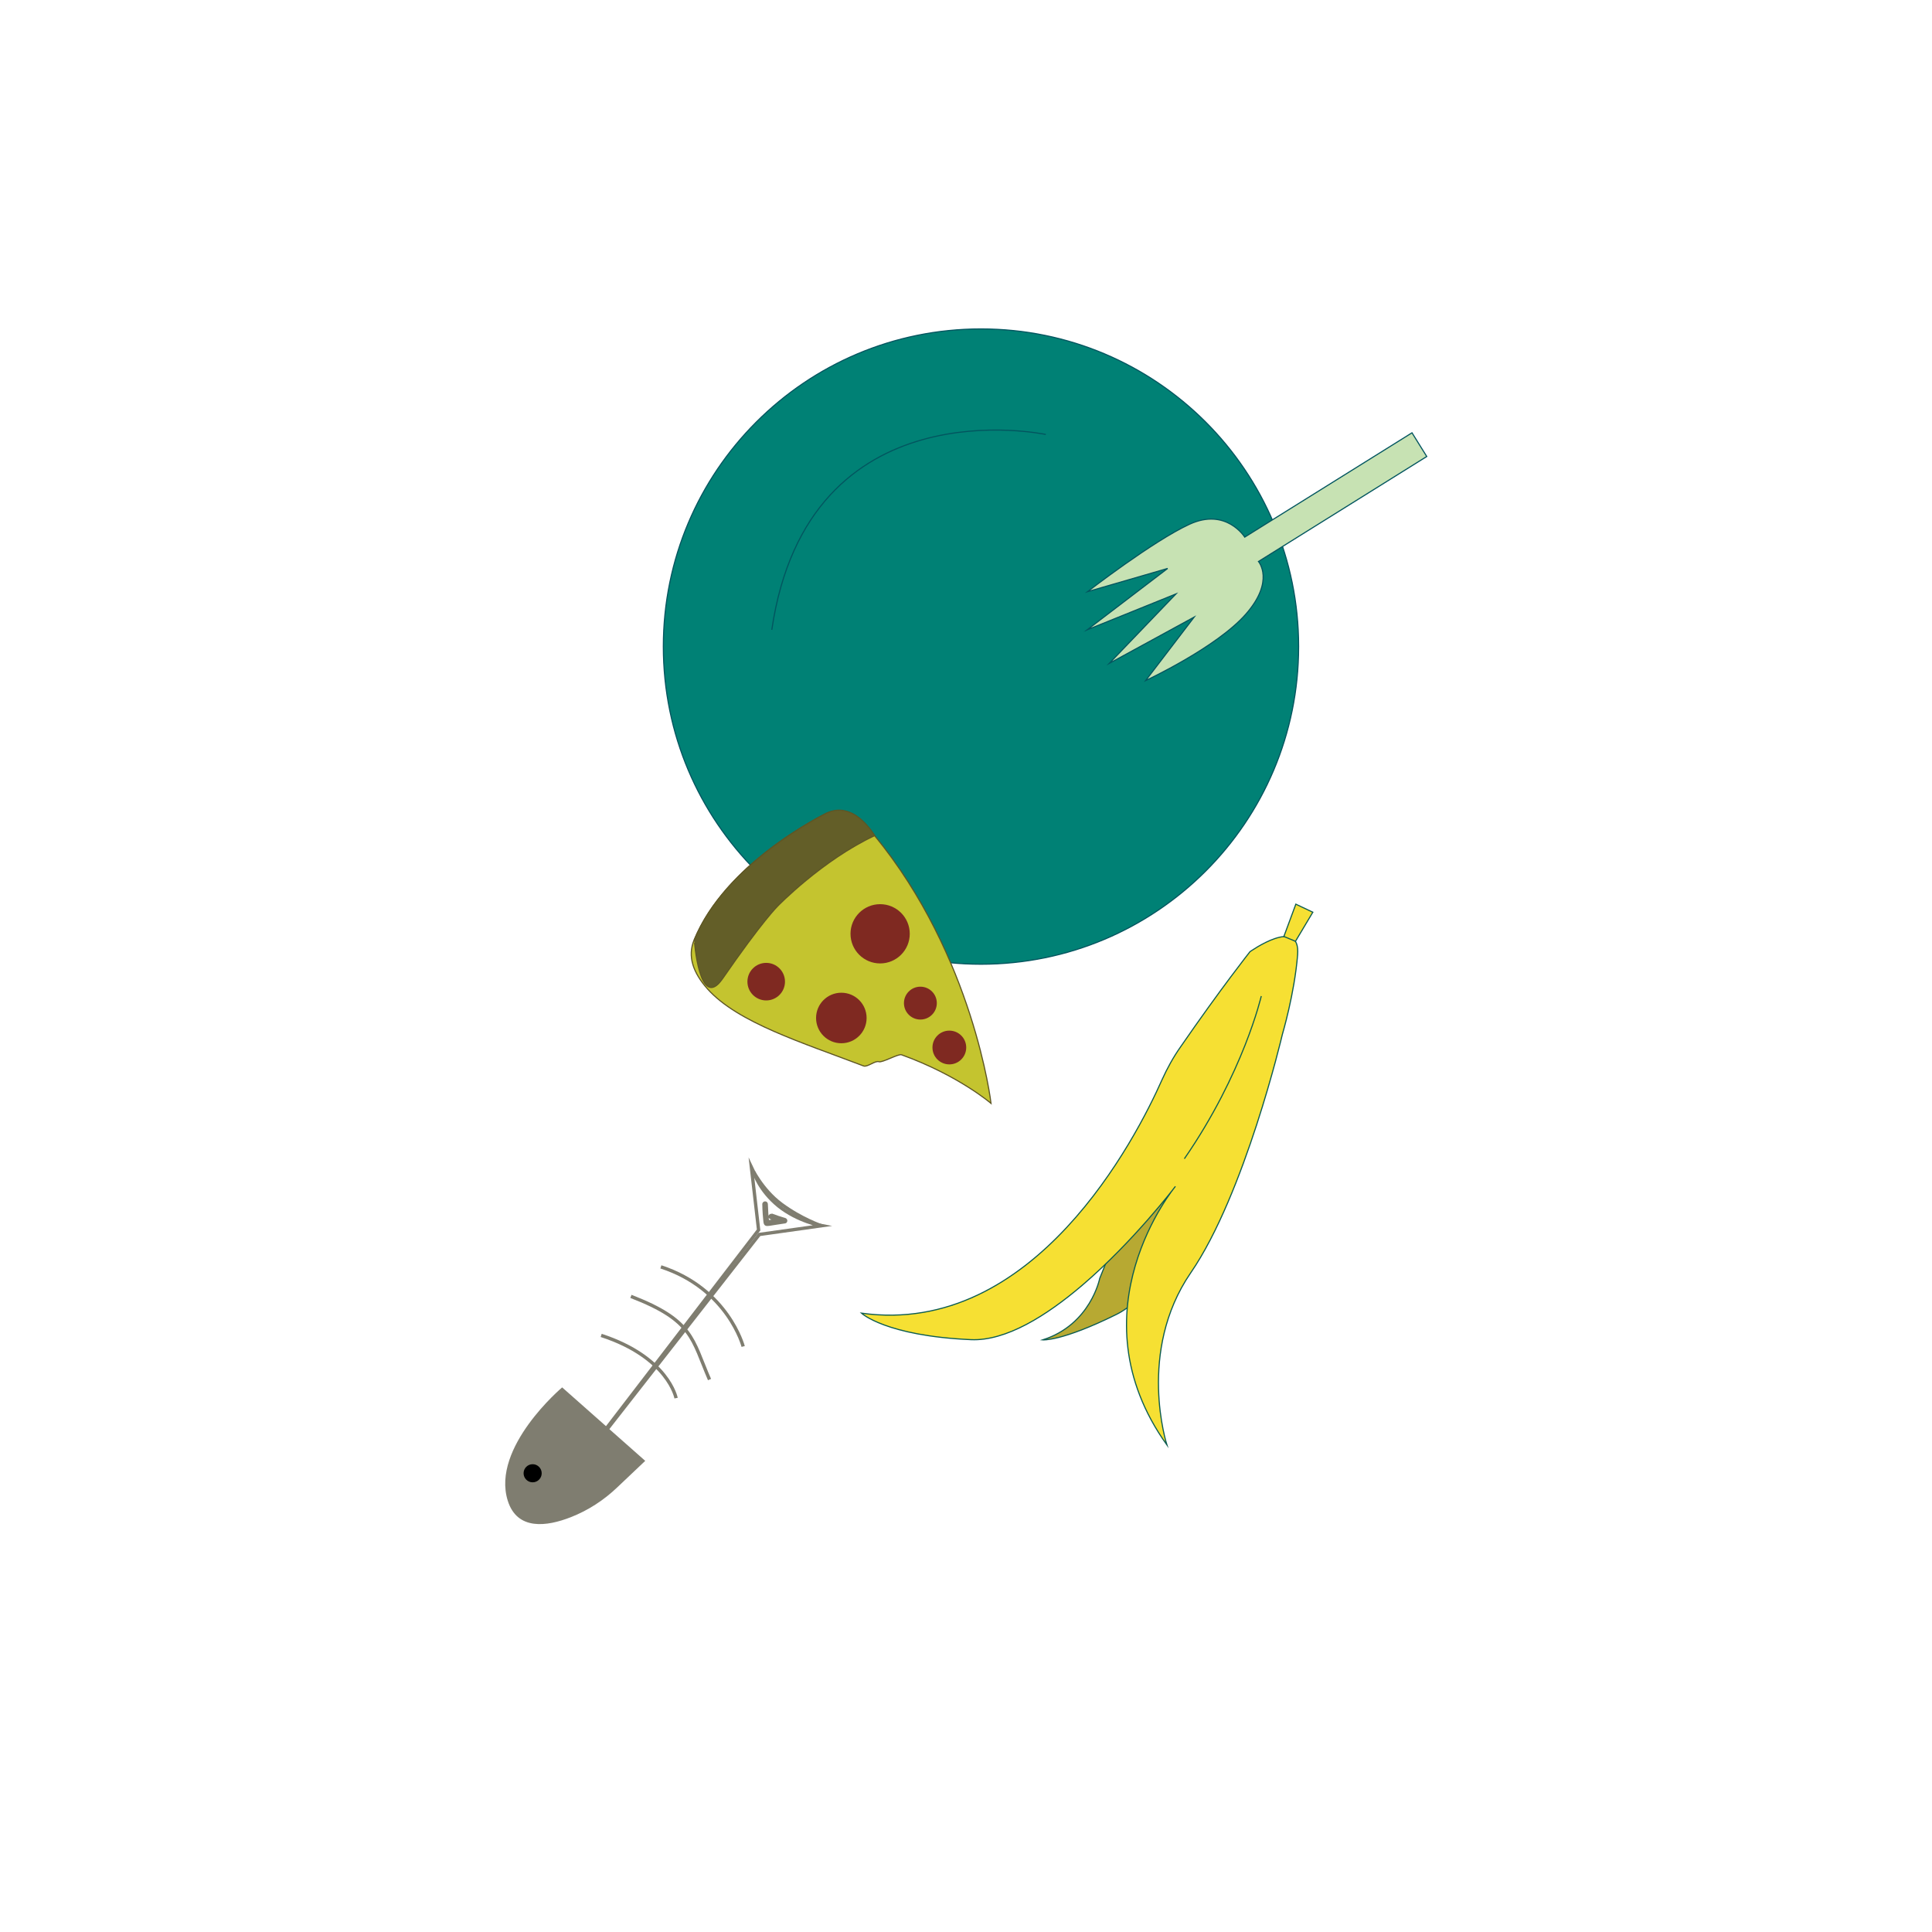
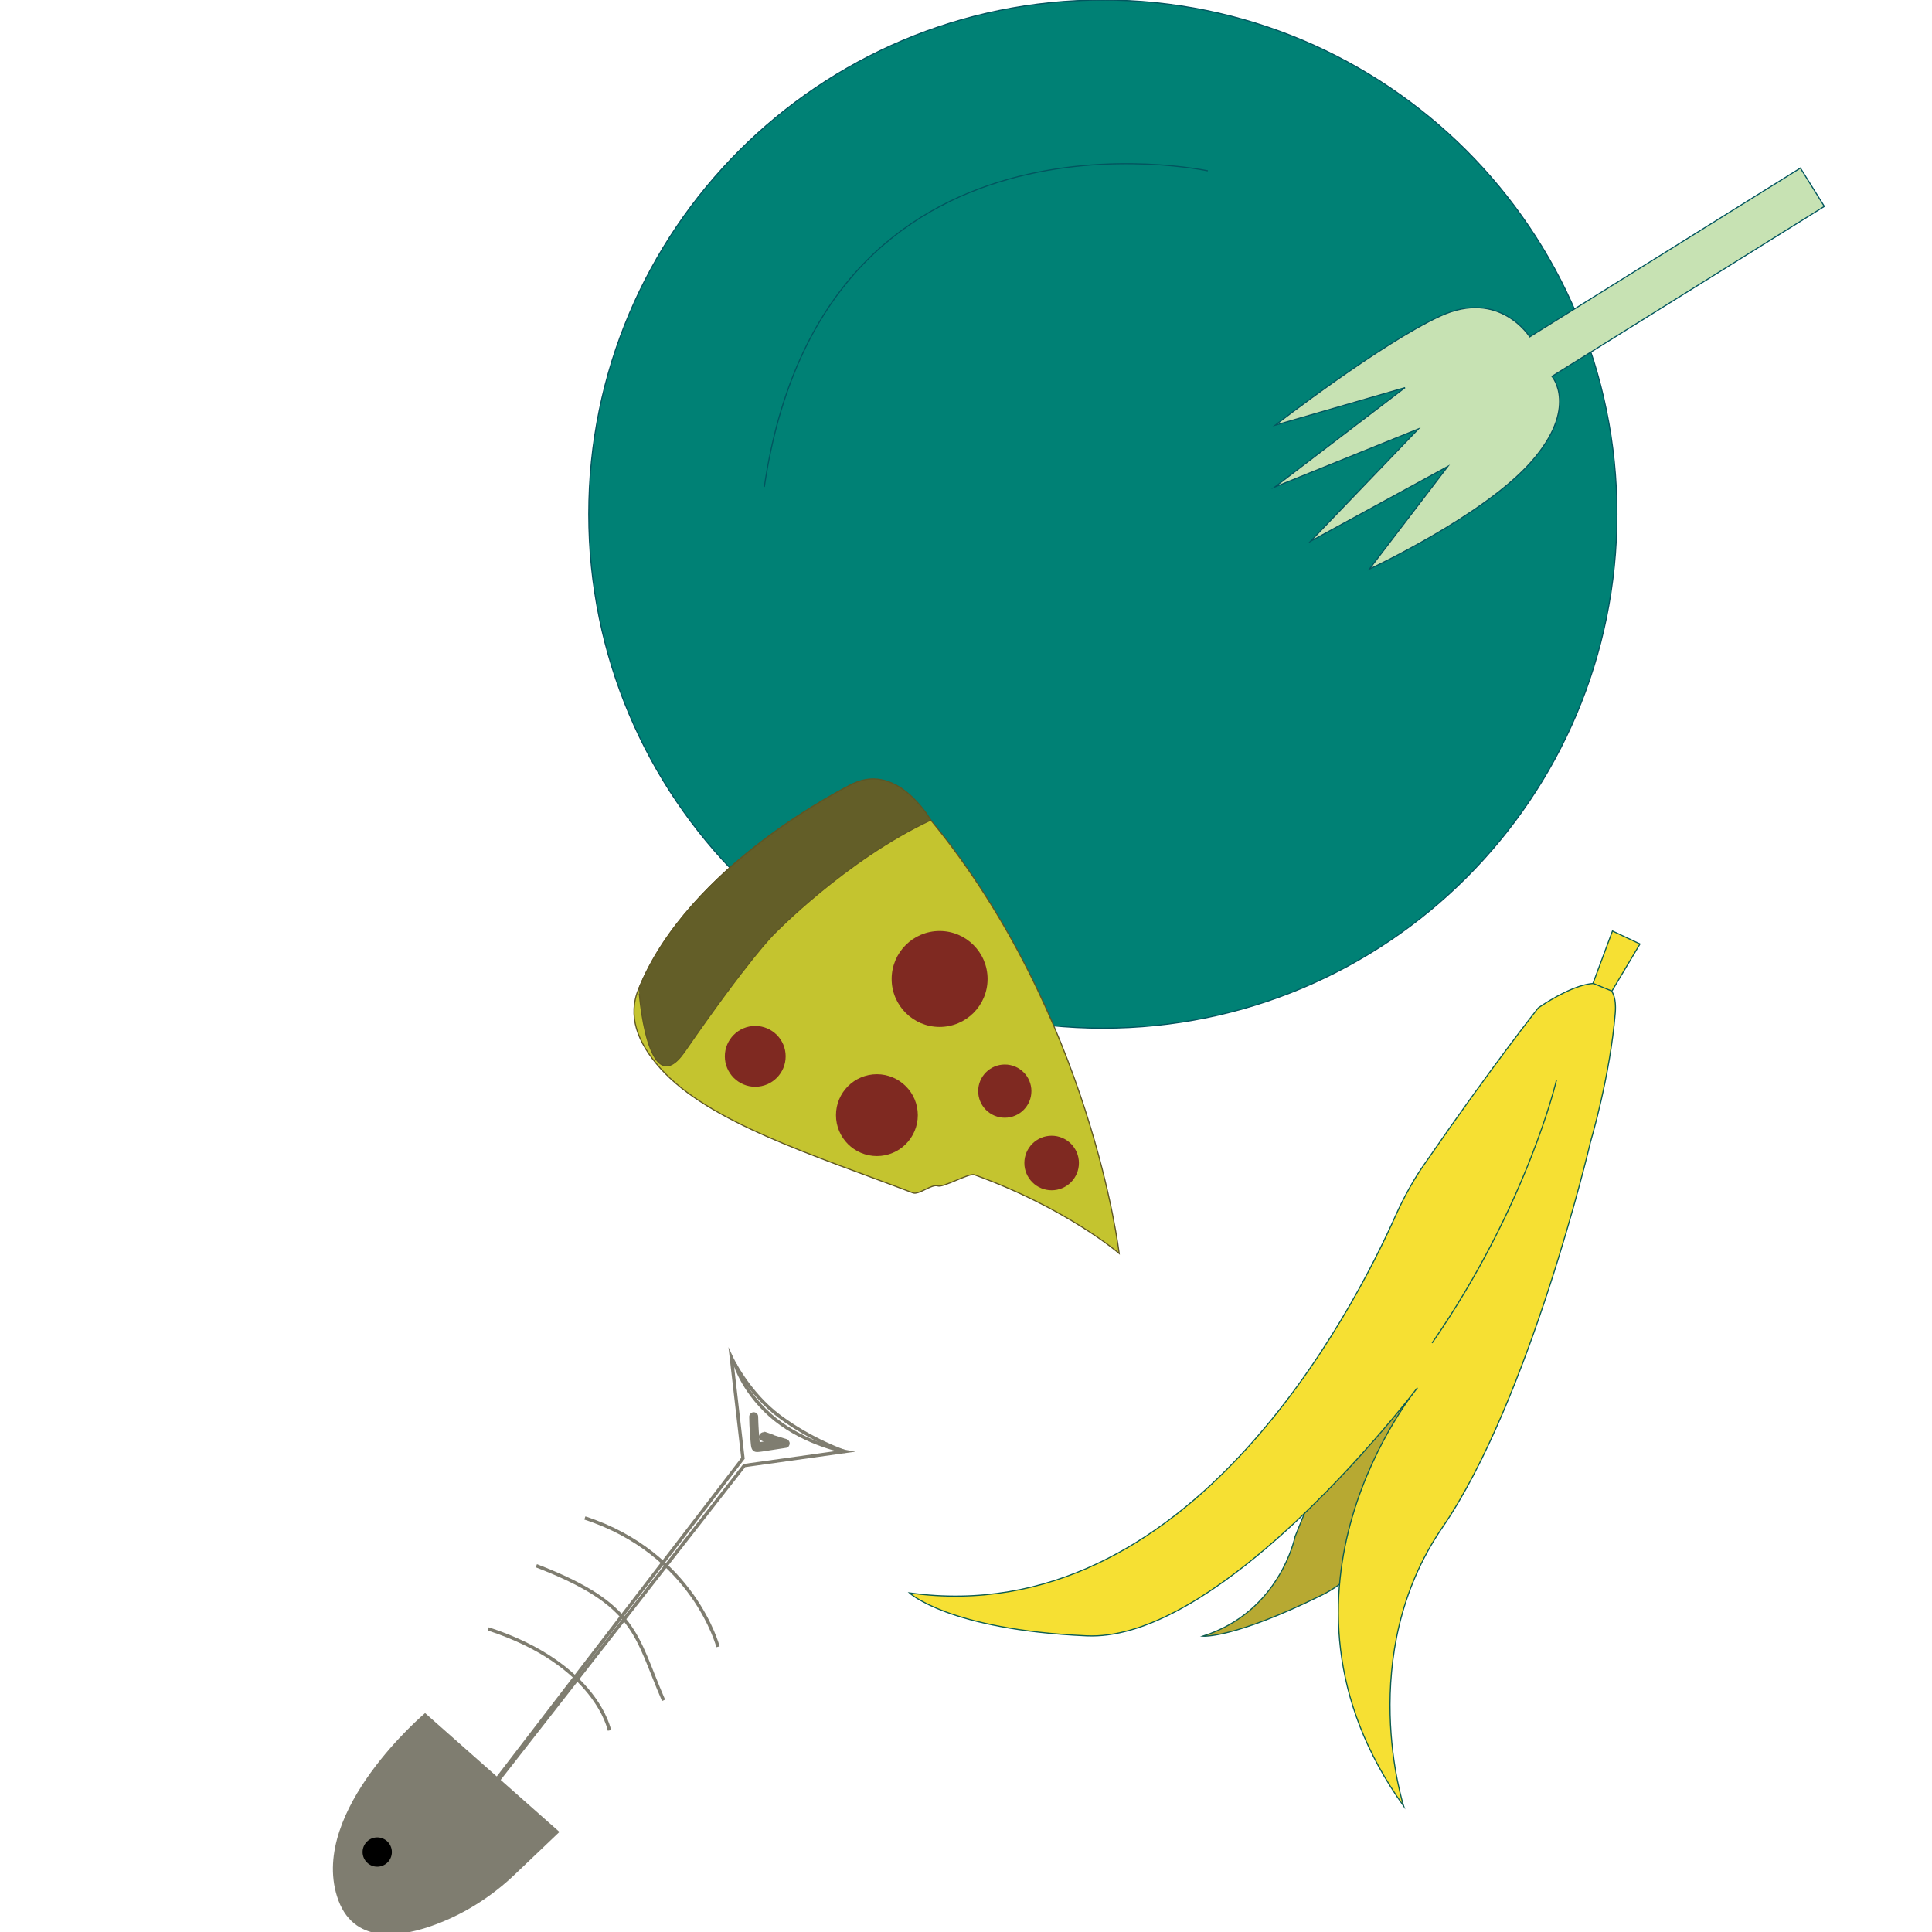
<svg xmlns="http://www.w3.org/2000/svg" version="1.1" id="Layer_1" x="0px" y="0px" viewBox="0 0 1728 1728" style="enable-background:new 0 0 1728 1728;" xml:space="preserve">
  <style type="text/css">
	.st0{fill:#008175;stroke:#02555F;stroke-miterlimit:10;}
	.st1{fill:none;stroke:#02555F;stroke-miterlimit:10;}
	.st2{fill:#C7E2B3;stroke:#02555F;stroke-miterlimit:10;}
	.st3{fill:#C4C42F;stroke:#5E5624;stroke-miterlimit:10;}
	.st4{fill:#7F2921;}
	.st5{fill:#635E28;stroke:#5E5624;stroke-miterlimit:10;}
	.st6{fill:#B7A932;stroke:#0C5C51;stroke-miterlimit:10;}
	.st7{fill:#F6E033;stroke:#0C5C51;stroke-miterlimit:10;}
	.st8{fill:none;stroke:#7F7D70;stroke-width:3;stroke-miterlimit:10;}
	.st9{fill:#7F7D70;}
</style>
  <g id="food">
    <g id="plate_2_">
-       <circle id="plate" class="st0" cx="877.4" cy="578.3" r="284.1" />
-       <path id="plate_1_" class="st1" d="M935.4,388.6c0,0-212.6-45.8-245.1,174.7" />
+       <circle id="plate" class="st0" cx="986.4" cy="459.8" r="459.8" />
+       <path id="plate_1_" class="st1" d="M1080.3,152.8c0,0-344.1-74.1-396.7,282.7" />
    </g>
-     <path id="fork" class="st2" d="M1044.4,508.4l-72,54.9l79.4-32.1l-59.6,62.1l75.9-41.4l-43.4,56.8c0,0,63.2-29.4,89.5-59.3   s11.4-47.2,11.4-47.2l150.5-93.9l-13.2-21.2l-149.6,93.3c0,0-16.6-26.6-49.4-11.5c-32.8,15.1-91.2,60.3-91.2,60.3L1044.4,508.4" />
+     <path id="fork" class="st2" d="M1256.7,346.7l-116.5,88.9l128.5-52l-96.5,100.5l122.8-67l-70.2,91.9c0,0,102.3-47.6,144.8-96   c42.6-48.4,18.5-76.4,18.5-76.4l243.6-152l-21.4-34.3l-242.1,151c0,0-26.9-43.1-80-18.6c-53.1,24.4-147.6,97.6-147.6,97.6   L1256.7,346.7" />
    <g id="pizza">
-       <path class="st3" d="M771,734.3c-8.6-9.5-22.6-11.9-34-5.9c-31.2,16.5-91.6,54.6-116.1,112.1c-6.3,14.8-0.9,29.7,12,44.1    c27,30.1,84.7,47.9,139.5,68.8c3.3,1.3,10.4-5,13.7-3.8c2.9,1.1,17.4-7.2,20.2-6.2c51,18.4,80.1,43.5,80.1,43.5    S871,855.4,782.2,747.3C778.6,742.9,774.9,738.6,771,734.3z" />
-       <circle class="st4" cx="752.5" cy="910.5" r="22.6" />
-       <path class="st5" d="M646.3,875.3c35.4-51.3,49.2-64.8,49.2-64.8s39.8-41.1,86.8-63.1c0,0-19.4-34-45.2-18.9    c0,0-89.1,44.1-116.1,112.1C620.9,840.4,625.5,905.4,646.3,875.3z" />
-       <circle class="st4" cx="823.2" cy="897.2" r="14.7" />
-       <circle class="st4" cx="787.2" cy="835.2" r="26.5" />
-       <circle class="st4" cx="685.3" cy="878" r="16.8" />
-       <circle class="st4" cx="849.1" cy="936.9" r="15.1" />
+       <path class="st3" d="M814.2,712.3c-13.9-15.4-36.6-19.3-55-9.5c-50.5,26.7-148.2,88.4-187.9,181.4c-10.2,24-1.5,48.1,19.4,71.4    c43.7,48.7,137.1,77.5,225.8,111.3c5.3,2.1,16.8-8.1,22.2-6.2c4.7,1.8,28.2-11.7,32.7-10c82.5,29.8,129.6,70.4,129.6,70.4    s-24.9-212.8-168.6-387.8C826.5,726.2,820.5,719.2,814.2,712.3z" />
+       <circle class="st4" cx="784.3" cy="997.4" r="36.6" />
+       <path class="st5" d="M612.4,940.5c57.3-83,79.6-104.9,79.6-104.9s64.4-66.5,140.5-102.1c0,0-31.4-55-73.2-30.6    c0,0-144.2,71.4-187.9,181.4C571.3,884,578.7,989.2,612.4,940.5z" />
+       <circle class="st4" cx="898.7" cy="975.9" r="23.8" />
+       <circle class="st4" cx="840.4" cy="875.6" r="42.9" />
+       <circle class="st4" cx="675.5" cy="944.8" r="27.2" />
+       <circle class="st4" cx="940.6" cy="1040.2" r="24.4" />
    </g>
    <g id="banana">
-       <path class="st6" d="M983.6,1143.4c0,0-8.1,41.4-51,55c0,0,16.7,1.6,66-22.8c49.3-24.5,52.4-105.9,52.4-105.9l-31.7-15    L983.6,1143.4z" />
-       <path class="st7" d="M1039.3,965.8c-23.1,52-114.3,230.2-268.8,208.7c0,0,21.6,20.3,97.9,23.7c31.2,1.4,67.5-21.3,99.5-48.6    c46.2-39.4,83.4-88.5,83.4-88.5s-93.1,111.8-7.6,231.3c0,0-27.1-83.5,21.3-154c48.3-70.3,81.7-212,81.9-213c0,0,0,0,0,0    c0.1-0.5,10.9-36.5,13.7-71.4c2.8-35.1-42.6-2.8-42.6-2.8s-26,32.8-62,85C1049.5,945.4,1044,955.4,1039.3,965.8z" />
-       <path class="st7" d="M1128.1,890.9c0,0-15.9,68.9-68.8,145.5" />
-       <polygon class="st7" points="1148.3,837.6 1159,808.7 1174.2,815.9 1158.7,841.9   " />
+       <path class="st6" d="M1158.3,1374.4c0,0-13.1,67-82.5,89c0,0,27,2.6,106.8-36.9c79.8-39.7,84.8-171.4,84.8-171.4l-51.3-24.3    L1158.3,1374.4z" />
+       <path class="st7" d="M1248.4,1086.9c-37.4,84.2-185,372.6-435,337.8c0,0,35,32.9,158.4,38.4c50.5,2.3,109.2-34.5,161-78.7    c74.8-63.8,135-143.2,135-143.2s-150.7,180.9-12.3,374.3c0,0-43.9-135.1,34.5-249.2c78.2-113.8,132.2-343.1,132.5-344.7l0,0    c0.2-0.8,17.6-59.1,22.2-115.6c4.5-56.8-68.9-4.5-68.9-4.5s-42.1,53.1-100.3,137.6C1264.9,1053.9,1256,1070.1,1248.4,1086.9z" />
+       <path class="st7" d="M1392.2,965.7c0,0-25.7,111.5-111.3,235.5" />
+       <polygon class="st7" points="1424.8,879.5 1442.2,832.7 1466.8,844.3 1441.7,886.4   " />
    </g>
    <g id="fish">
-       <path class="st8" d="M542.7,1277.1l135.8-177l-6.4-55.8c0,0,9,19.6,26.8,32.8s35.9,19.3,35.9,19.3" />
-       <path class="st9" d="M577.1,1306.6l-74.3-65.7c0,0-63.5,53.5-48.7,101.2c8.4,27,35,23.3,56.4,14.9c15.6-6.1,29.7-15.3,41.8-26.9    L577.1,1306.6z" />
-       <path class="st8" d="M604.7,1250.5c0,0-6.9-36.5-67-56.1" />
-       <path class="st8" d="M634.6,1233.9c-15.8-36.4-14.4-52.8-70.3-74.4" />
-       <path class="st8" d="M664.7,1204.3c0,0-13.5-51.6-73.6-71.2" />
-       <path class="st8" d="M541.8,1279.9l137.4-175.8l55.6-7.8c0,0-21.2-3.8-38.5-17.7c-17.3-14-22.2-30.4-22.2-30.4" />
+       <path class="st8" d="M444.7,1590.8l219.8-286.5l-10.4-90.3c0,0,14.6,31.7,43.4,53.1s58.1,31.2,58.1,31.2" />
+       <path class="st9" d="M500.4,1638.5l-120.2-106.3c0,0-102.8,86.6-78.8,163.8c13.6,43.7,56.6,37.7,91.3,24.1    c25.2-9.9,48.1-24.8,67.7-43.5L500.4,1638.5z" />
+       <path class="st8" d="M545.1,1547.7c0,0-11.2-59.1-108.4-90.8" />
+       <path class="st8" d="M593.5,1520.8c-25.6-58.9-23.3-85.5-113.8-120.4" />
+       <path class="st8" d="M642.2,1472.9c0,0-21.8-83.5-119.1-115.2" />
+       <path class="st8" d="M443.3,1595.3l222.4-284.5l90-12.6c0,0-34.3-6.2-62.3-28.6c-28-22.7-35.9-49.2-35.9-49.2" />
      <g>
        <g>
-           <path class="st9" d="M695.3,1087.1c-1.6-0.6-3.3-1.2-4.9-1.7c-0.4,1.6-0.9,3.2-1.3,4.8c4,1.2,7.9,2.5,11.9,3.7      c0-1.6,0-3.2,0-4.8c-2.6,0.4-5.1,0.8-7.7,1.2c-1.2,0.2-2.5,0.4-3.7,0.6c-0.6,0.1-1.2,0.2-1.9,0.3c-0.3,0.1-0.7,0.1-1,0.2      c-0.1,0-0.2,0-0.3,0.1c-0.5,0.1-0.5,0.1,0.1,0.1c0.4,0.2,0.7,0.4,1.1,0.6c0.3,0.3,0.4,1,0.3,0.3c0-0.3-0.1-0.7-0.1-1      c-0.1-0.7-0.2-1.4-0.2-2c-0.1-1.4-0.3-2.8-0.4-4.2c-0.2-2.8-0.3-5.6-0.4-8.3c0-1.4-1.1-2.5-2.5-2.5c-1.3,0-2.5,1.1-2.5,2.5      c0,3.1,0.2,6.1,0.4,9.2c0.1,1.5,0.3,2.9,0.4,4.4c0.2,1.4,0.1,3.3,0.9,4.6c1.2,1.9,3.4,1.3,5.3,1.1c1.5-0.2,3-0.5,4.4-0.7      c3.1-0.5,6.1-0.9,9.2-1.4c1.1-0.2,1.8-1.4,1.8-2.4c0-1.1-0.8-2.1-1.8-2.4c-4-1.2-7.9-2.5-11.9-3.7c-1.3-0.4-2.7,0.5-3.1,1.7      c-0.4,1.4,0.5,2.6,1.7,3.1c1.6,0.6,3.3,1.2,4.9,1.7c1.3,0.5,2.7-0.5,3.1-1.7C697.4,1088.8,696.6,1087.6,695.3,1087.1      L695.3,1087.1z" />
+           <path class="st9" d="M691.7,1283.3c-2.6-1-5.3-1.9-7.9-2.8c-0.6,2.6-1.5,5.2-2.1,7.8c6.5,1.9,12.8,4,19.3,6c0-2.6,0-5.2,0-7.8      c-4.2,0.6-8.3,1.3-12.5,1.9c-1.9,0.3-4,0.6-6,1c-1,0.2-1.9,0.3-3.1,0.5c-0.5,0.2-1.1,0.2-1.6,0.3c-0.2,0-0.3,0-0.5,0.2      c-0.8,0.2-0.8,0.2,0.2,0.2c0.6,0.3,1.1,0.6,1.8,1c0.5,0.5,0.6,1.6,0.5,0.5c0-0.5-0.2-1.1-0.2-1.6c-0.2-1.1-0.3-2.3-0.3-3.2      c-0.2-2.3-0.5-4.5-0.6-6.8c-0.3-4.5-0.5-9.1-0.6-13.4c0-2.3-1.8-4-4-4c-2.1,0-4,1.8-4,4c0,5,0.3,9.9,0.6,14.9      c0.2,2.4,0.5,4.7,0.6,7.1c0.3,2.3,0.2,5.3,1.5,7.4c1.9,3.1,5.5,2.1,8.6,1.8c2.4-0.3,4.9-0.8,7.1-1.1c5-0.8,9.9-1.5,14.9-2.3      c1.8-0.3,2.9-2.3,2.9-3.9c0-1.8-1.3-3.4-2.9-3.9c-6.5-1.9-12.8-4-19.3-6c-2.1-0.6-4.4,0.8-5,2.8c-0.6,2.3,0.8,4.2,2.8,5      c2.6,1,5.3,1.9,7.9,2.8c2.1,0.8,4.4-0.8,5-2.8C695.1,1286,693.8,1284.1,691.7,1283.3L691.7,1283.3z" />
        </g>
      </g>
-       <circle cx="476.4" cy="1317.7" r="8.1" />
+       <circle cx="337.4" cy="1656.5" r="13.1" />
    </g>
  </g>
</svg>
